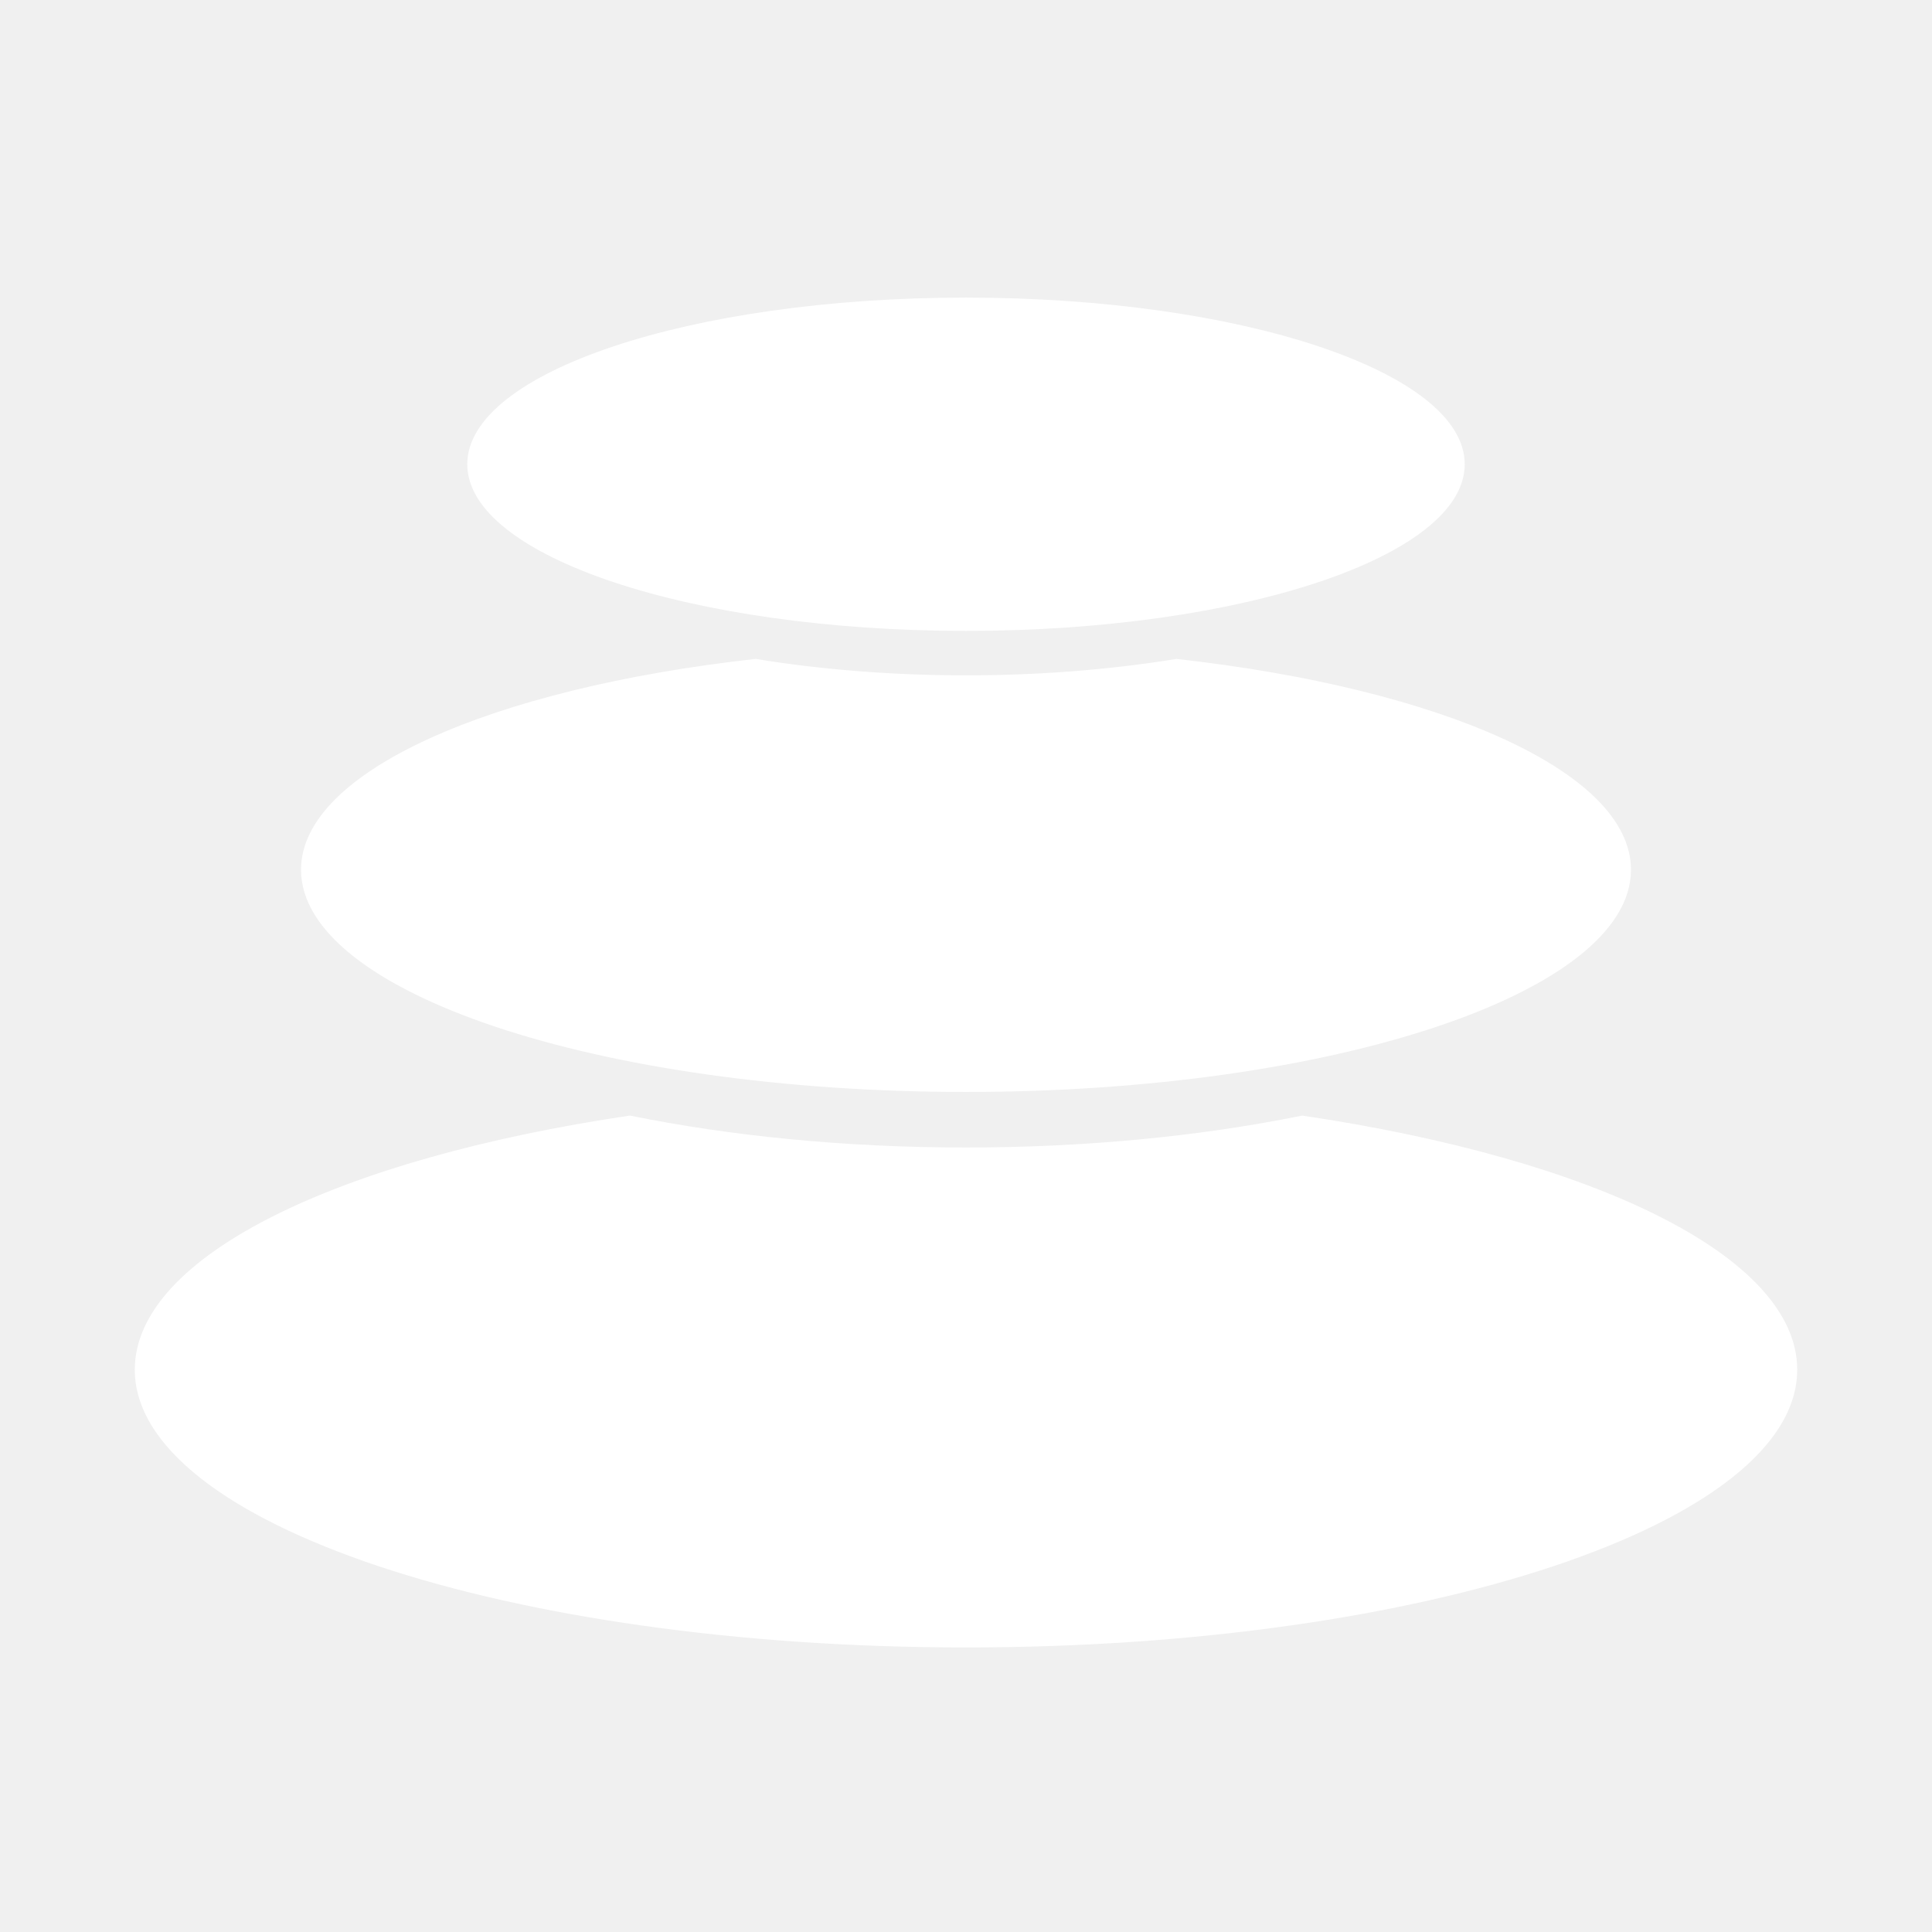
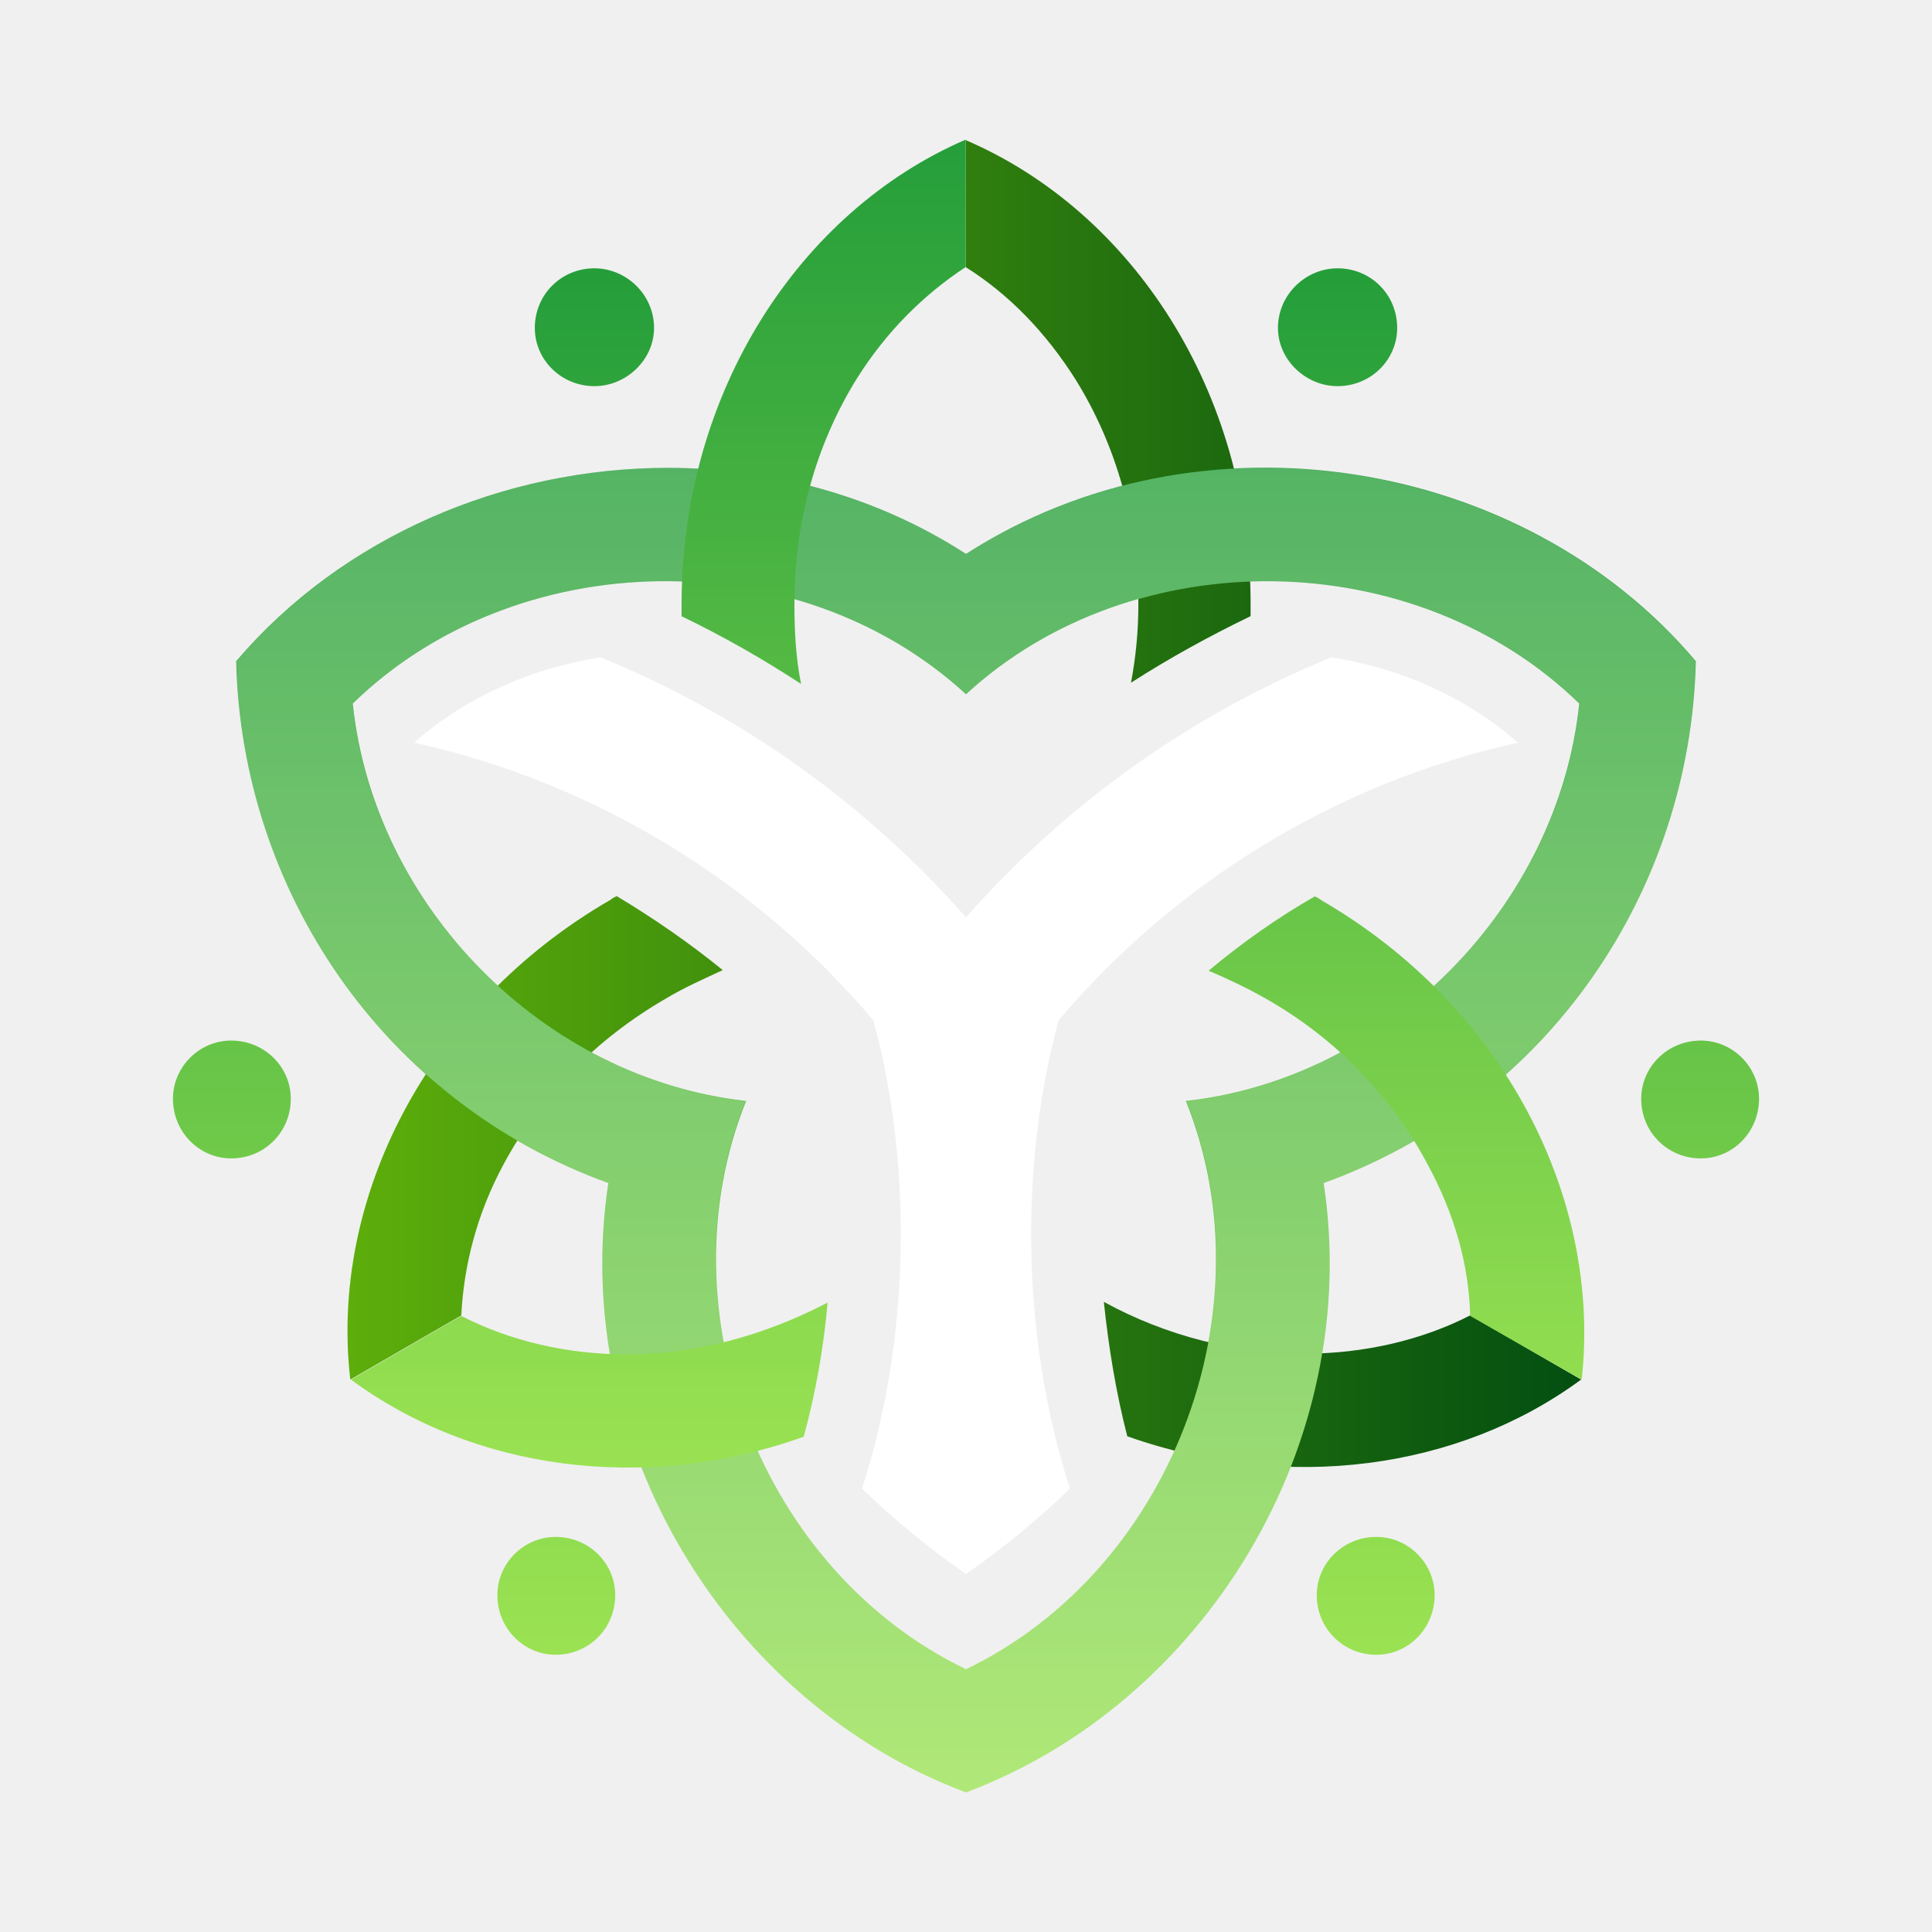
- <svg xmlns="http://www.w3.org/2000/svg" width="258px" height="258px" viewBox="0 0 258 258" version="1.1">
-   <g id="Spread" stroke="none" stroke-width="1" fill="none" fill-rule="evenodd">
-     <g id="pebbles-pad" transform="translate(1, 1)" fill="#FFFFFF">
-       <g id="pebbles" transform="translate(17, 38)">
-         <g transform="translate(0, 0.741803)">
-           <path d="M155.879,109.234 C194.826,114.994 222,128.021 222,143.168 C222,163.652 172.304,180.258 111,180.258 C49.696,180.258 0,163.652 0,143.168 C0,128.021 27.174,114.994 66.121,109.234 C79.499,111.955 94.777,113.496 111,113.496 C126.816,113.496 141.734,112.031 154.869,109.439 Z" id="peb-bot" />
-           <path d="M139.093,48.249 C174.368,52.177 199.8,63.299 199.8,76.406 C199.8,92.793 160.043,106.078 111,106.078 C61.957,106.078 22.2,92.793 22.2,76.406 C22.2,63.299 47.632,52.177 82.907,48.249 C91.547,49.662 101.039,50.443 111,50.443 C120.612,50.443 129.788,49.716 138.183,48.396 Z" id="peb-med" />
-           <g id="peb-top" transform="translate(44.4, 0)">
-             <ellipse id="peb-sm" cx="66.6" cy="22.254" rx="66.6" ry="22.254" />
+ <svg xmlns="http://www.w3.org/2000/svg" width="100%" height="100%" viewBox="0 0 1080 1080" version="1.1" xml:space="preserve" style="fill-rule:evenodd;clip-rule:evenodd;stroke-linejoin:round;stroke-miterlimit:2;">
+   <rect id="Artboard1" x="0" y="0" width="1080" height="1080" style="fill:none;" />
+   <g id="Artboard11">
+     <g id="Layer-1">
+       <g transform="matrix(689.412,0,0,-689.412,194.441,463.699)">
+         <path d="M0.501,0.456C0.536,0.434 0.566,0.403 0.59,0.365C0.623,0.312 0.641,0.249 0.641,0.183C0.641,0.161 0.639,0.14 0.635,0.119C0.666,0.139 0.699,0.157 0.732,0.173C0.732,0.176 0.732,0.18 0.732,0.183C0.732,0.355 0.636,0.501 0.501,0.559L0.501,0.456ZM0.213,-0.057C0.064,-0.143 -0.015,-0.3 0.002,-0.446L0.092,-0.394C0.094,-0.353 0.105,-0.311 0.126,-0.272C0.156,-0.216 0.201,-0.17 0.258,-0.137C0.273,-0.128 0.289,-0.121 0.304,-0.114C0.277,-0.092 0.248,-0.072 0.218,-0.054C0.216,-0.055 0.214,-0.056 0.213,-0.057ZM0.632,-0.492C0.762,-0.538 0.901,-0.519 1,-0.446L0.91,-0.394C0.871,-0.414 0.824,-0.425 0.776,-0.425L0.776,-0.425C0.721,-0.425 0.664,-0.411 0.613,-0.383C0.617,-0.421 0.623,-0.457 0.632,-0.492Z" style="fill:url(#_Linear1);fill-rule:nonzero;" />
+       </g>
+       <g transform="matrix(0,740.425,740.425,0,540,261.528)">
+         <path d="M0.146,-0.551C0.318,-0.547 0.478,-0.441 0.54,-0.27C0.738,-0.3 0.933,-0.179 1,0C0.933,0.179 0.738,0.3 0.54,0.27C0.478,0.441 0.318,0.547 0.146,0.551C-0.008,0.421 -0.049,0.177 0.065,0C0.021,-0.068 0,-0.147 -0,-0.225C-0,-0.349 0.052,-0.471 0.146,-0.551ZM0.178,0.463C0.331,0.447 0.461,0.319 0.478,0.166C0.637,0.23 0.833,0.154 0.907,0C0.833,-0.154 0.637,-0.23 0.478,-0.166C0.461,-0.319 0.331,-0.447 0.178,-0.463C0.058,-0.34 0.054,-0.127 0.171,0C0.054,0.127 0.058,0.34 0.178,0.463Z" style="fill:url(#_Linear2);fill-rule:nonzero;" />
+       </g>
+       <g transform="matrix(0,775.035,775.035,0,540,149.985)">
+         <path d="M0.043,0.225C0.066,0.225 0.085,0.245 0.085,0.268C0.085,0.292 0.066,0.311 0.043,0.311C0.019,0.311 -0,0.292 -0,0.268C-0,0.245 0.019,0.225 0.043,0.225ZM0.043,-0.311C0.066,-0.311 0.085,-0.292 0.085,-0.268C0.085,-0.245 0.066,-0.225 0.043,-0.225C0.019,-0.225 -0,-0.245 -0,-0.268C-0,-0.292 0.019,-0.311 0.043,-0.311ZM0.599,0.487C0.623,0.487 0.642,0.506 0.642,0.53C0.642,0.553 0.623,0.572 0.599,0.572C0.576,0.572 0.557,0.553 0.557,0.53C0.557,0.506 0.576,0.487 0.599,0.487ZM0.599,-0.572C0.623,-0.572 0.642,-0.553 0.642,-0.53C0.642,-0.506 0.623,-0.487 0.599,-0.487C0.576,-0.487 0.557,-0.506 0.557,-0.53C0.557,-0.553 0.576,-0.572 0.599,-0.572ZM0.957,0.253C0.981,0.253 1,0.272 1,0.296C1,0.319 0.981,0.338 0.957,0.338C0.934,0.338 0.915,0.319 0.915,0.296C0.915,0.272 0.934,0.253 0.957,0.253ZM0.957,-0.338C0.981,-0.338 1,-0.319 1,-0.296C1,-0.272 0.981,-0.253 0.957,-0.253C0.934,-0.253 0.915,-0.272 0.915,-0.296C0.915,-0.319 0.934,-0.338 0.957,-0.338Z" style="fill:url(#_Linear3);fill-rule:nonzero;" />
+       </g>
+       <g transform="matrix(1.40451,0,0,1.40451,591.728,676.935)">
+         <path d="M0,-75.851C-16.009,-16.578 -14.274,52.438 4.56,110.49C-8.29,122.889 -22.13,134.269 -36.83,144.5C-51.53,134.269 -65.37,122.889 -78.22,110.49C-59.385,52.44 -57.65,-16.58 -73.66,-75.851C-120.11,-130.65 -183.87,-170.31 -256.49,-186.391C-235.75,-204.69 -209.66,-216.031 -182.32,-220.351C-126.06,-197.431 -76.36,-161.73 -36.83,-116.851C2.7,-161.73 52.4,-197.431 108.66,-220.351C136,-216.031 162.09,-204.69 182.83,-186.391C110.21,-170.31 46.45,-130.65 0,-75.851" style="fill:white;fill-rule:nonzero;" />
+       </g>
+       <g transform="matrix(1.40451,0,0,1.40451,-331.006,-218.437)">
+         <clipPath id="_clip4">
+           <path d="M329.778,418.836C331.538,509.266 387.898,593.516 477.848,626.496C462.131,731.048 525.676,833.69 620.148,868.906C714.615,833.701 778.171,731.034 762.448,626.496C852.398,593.516 908.758,509.266 910.518,418.836C842.054,337.636 713.202,315.944 620.148,376.066C584.042,352.742 542.553,341.731 501.297,341.73C436.207,341.73 371.69,369.137 329.778,418.836ZM864.318,435.666C856.03,515.992 788.362,584.622 707.888,593.836C741.474,677.419 701.303,780.839 620.148,819.746C538.993,780.839 498.822,677.419 532.409,593.836C451.933,584.622 384.267,515.992 375.978,435.666C440.972,372.082 553.28,370.403 620.148,432.106C687.016,370.403 799.325,372.082 864.318,435.666Z" clip-rule="nonzero" />
+         </clipPath>
+         <g clip-path="url(#_clip4)">
+           <g opacity="0.22">
+             <g>
+               <g transform="matrix(-1,0,0,1,804.42,624.577)">
+                 <path d="M0,-94.456C-26.083,-94.456 -47.228,-73.311 -47.228,-47.228C-47.228,-21.145 -26.083,0 0,0C26.083,0 47.228,-21.145 47.228,-47.228C47.228,-73.311 26.083,-94.456 0,-94.456" style="fill:rgb(0,148,68);" />
+               </g>
+               <g transform="matrix(-1,0,0,1,532.552,416.774)">
+                 <path d="M0,-94.456C-26.083,-94.456 -47.228,-73.311 -47.228,-47.228C-47.228,-21.145 -26.083,0 0,0C26.083,0 47.228,-21.145 47.228,-47.228C47.228,-73.311 26.083,-94.456 0,-94.456" style="fill:rgb(0,148,68);" />
+               </g>
+               <g transform="matrix(-1,0,0,1,510.376,759.278)">
+                 <path d="M0,-94.456C-26.083,-94.456 -47.228,-73.311 -47.228,-47.228C-47.228,-21.144 -26.083,0 0,0C26.083,0 47.228,-21.144 47.228,-47.228C47.228,-73.311 26.083,-94.456 0,-94.456" style="fill:rgb(0,148,68);" />
+               </g>
+               <g transform="matrix(0.998716,0,0,0.999908,-48.1944,-189.635)">
+                 <rect x="284.233" y="345.192" width="769.938" height="769.02" style="fill:white;" />
+               </g>
+             </g>
          </g>
        </g>
      </g>
+       <g transform="matrix(0,-742.149,-742.149,0,550.96,820.196)">
+         <path d="M0.65,0.229C0.647,0.229 0.644,0.229 0.641,0.229C0.626,0.198 0.609,0.168 0.59,0.139C0.61,0.143 0.63,0.144 0.65,0.144C0.712,0.144 0.77,0.128 0.82,0.097C0.855,0.075 0.883,0.047 0.904,0.015L1,0.015C0.946,0.14 0.81,0.229 0.65,0.229ZM0.374,-0.168C0.368,-0.182 0.361,-0.197 0.353,-0.211C0.323,-0.264 0.279,-0.306 0.228,-0.333C0.191,-0.353 0.153,-0.364 0.114,-0.365L0.066,-0.449C0.202,-0.464 0.347,-0.391 0.427,-0.253C0.428,-0.252 0.429,-0.25 0.43,-0.248C0.414,-0.22 0.395,-0.193 0.374,-0.168ZM0.085,0.27C0.085,0.315 0.095,0.358 0.114,0.395L0.066,0.478C-0.002,0.386 -0.02,0.257 0.023,0.137C0.056,0.128 0.09,0.122 0.124,0.119C0.099,0.167 0.085,0.219 0.085,0.27Z" style="fill:url(#_Linear5);fill-rule:nonzero;" />
+       </g>
    </g>
  </g>
+   <defs>
+     <linearGradient id="_Linear1" x1="0" y1="0" x2="1" y2="0" gradientUnits="userSpaceOnUse" gradientTransform="matrix(1,0,0,-1,0,0.0211456)">
+       <stop offset="0" style="stop-color:rgb(93,174,11);stop-opacity:1" />
+       <stop offset="1" style="stop-color:rgb(3,79,17);stop-opacity:1" />
+     </linearGradient>
+     <linearGradient id="_Linear2" x1="0" y1="0" x2="1" y2="0" gradientUnits="userSpaceOnUse" gradientTransform="matrix(1,0,0,-1,0,2.70498e-07)">
+       <stop offset="0" style="stop-color:rgb(37,158,58);stop-opacity:1" />
+       <stop offset="1" style="stop-color:rgb(154,226,82);stop-opacity:1" />
+     </linearGradient>
+     <linearGradient id="_Linear3" x1="0" y1="0" x2="1" y2="0" gradientUnits="userSpaceOnUse" gradientTransform="matrix(1,0,0,-1,0,2.58419e-07)">
+       <stop offset="0" style="stop-color:rgb(37,158,58);stop-opacity:1" />
+       <stop offset="1" style="stop-color:rgb(154,226,82);stop-opacity:1" />
+     </linearGradient>
+     <linearGradient id="_Linear5" x1="0" y1="0" x2="1" y2="0" gradientUnits="userSpaceOnUse" gradientTransform="matrix(1,0,0,-1,0,0.0137697)">
+       <stop offset="0" style="stop-color:rgb(154,226,82);stop-opacity:1" />
+       <stop offset="1" style="stop-color:rgb(37,158,58);stop-opacity:1" />
+     </linearGradient>
+   </defs>
</svg>
